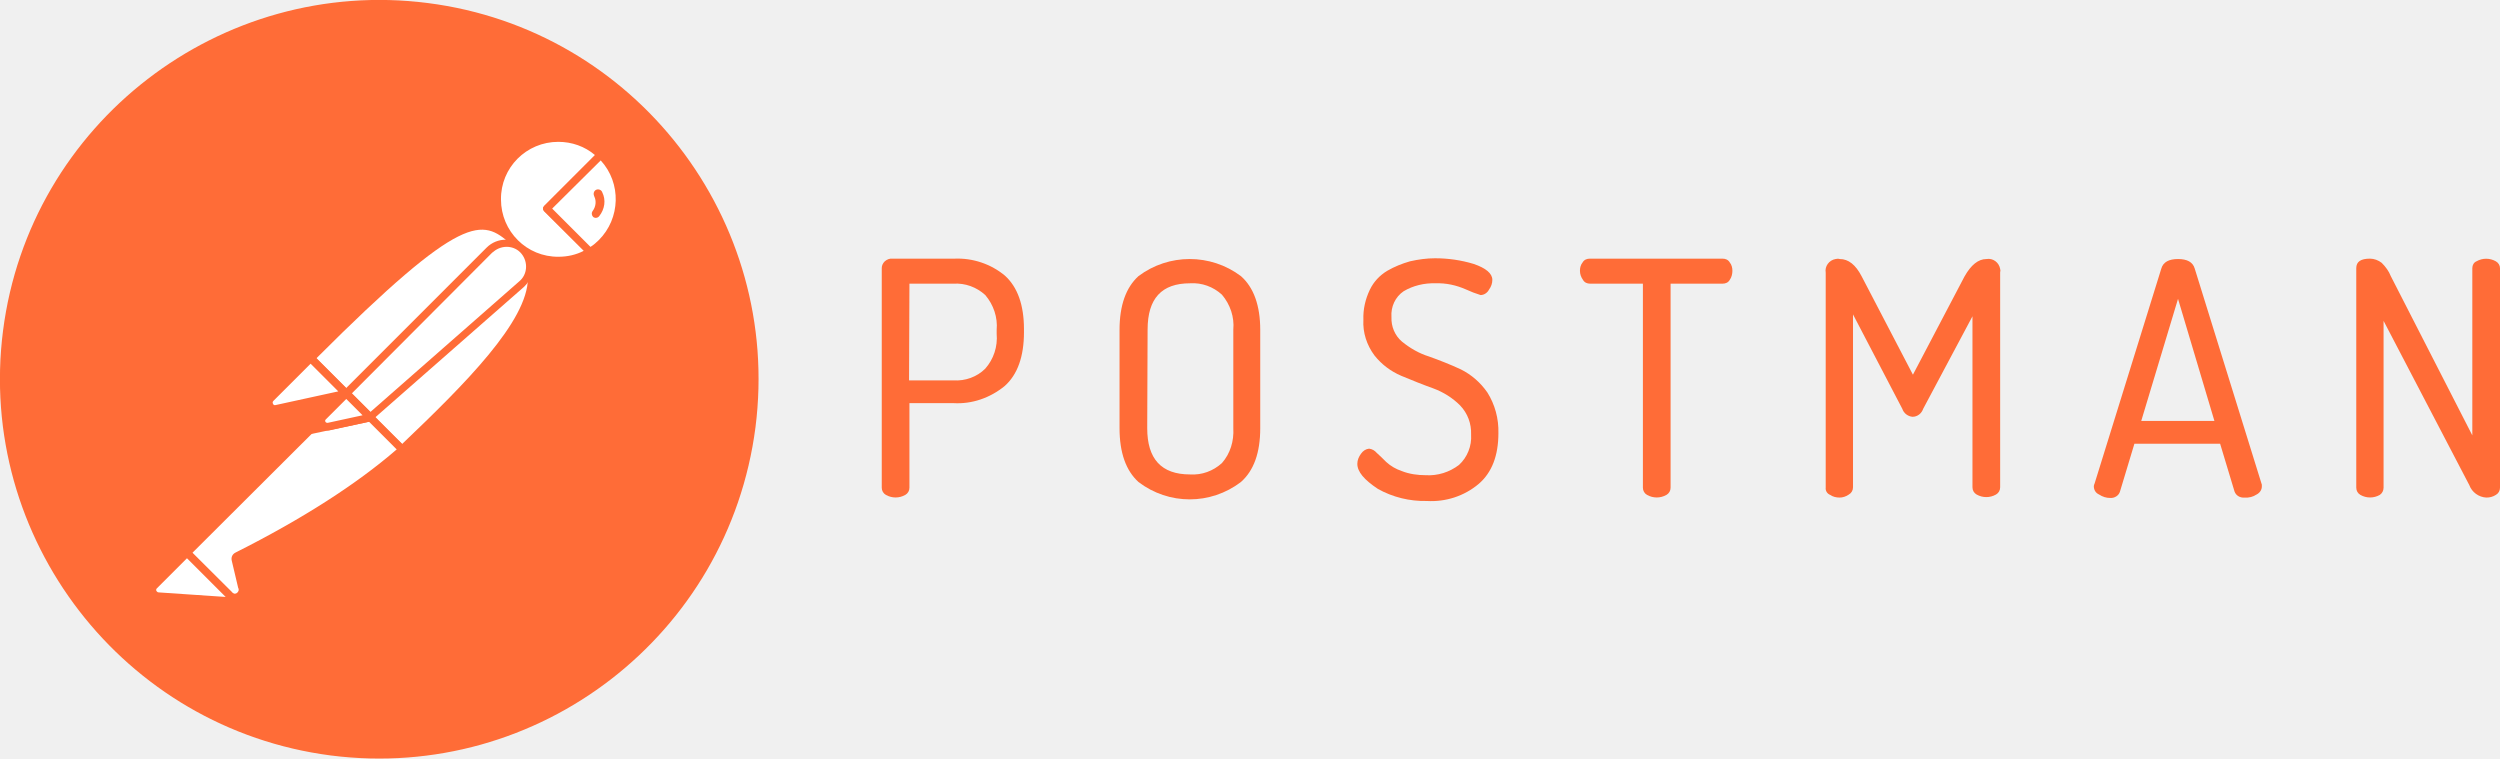
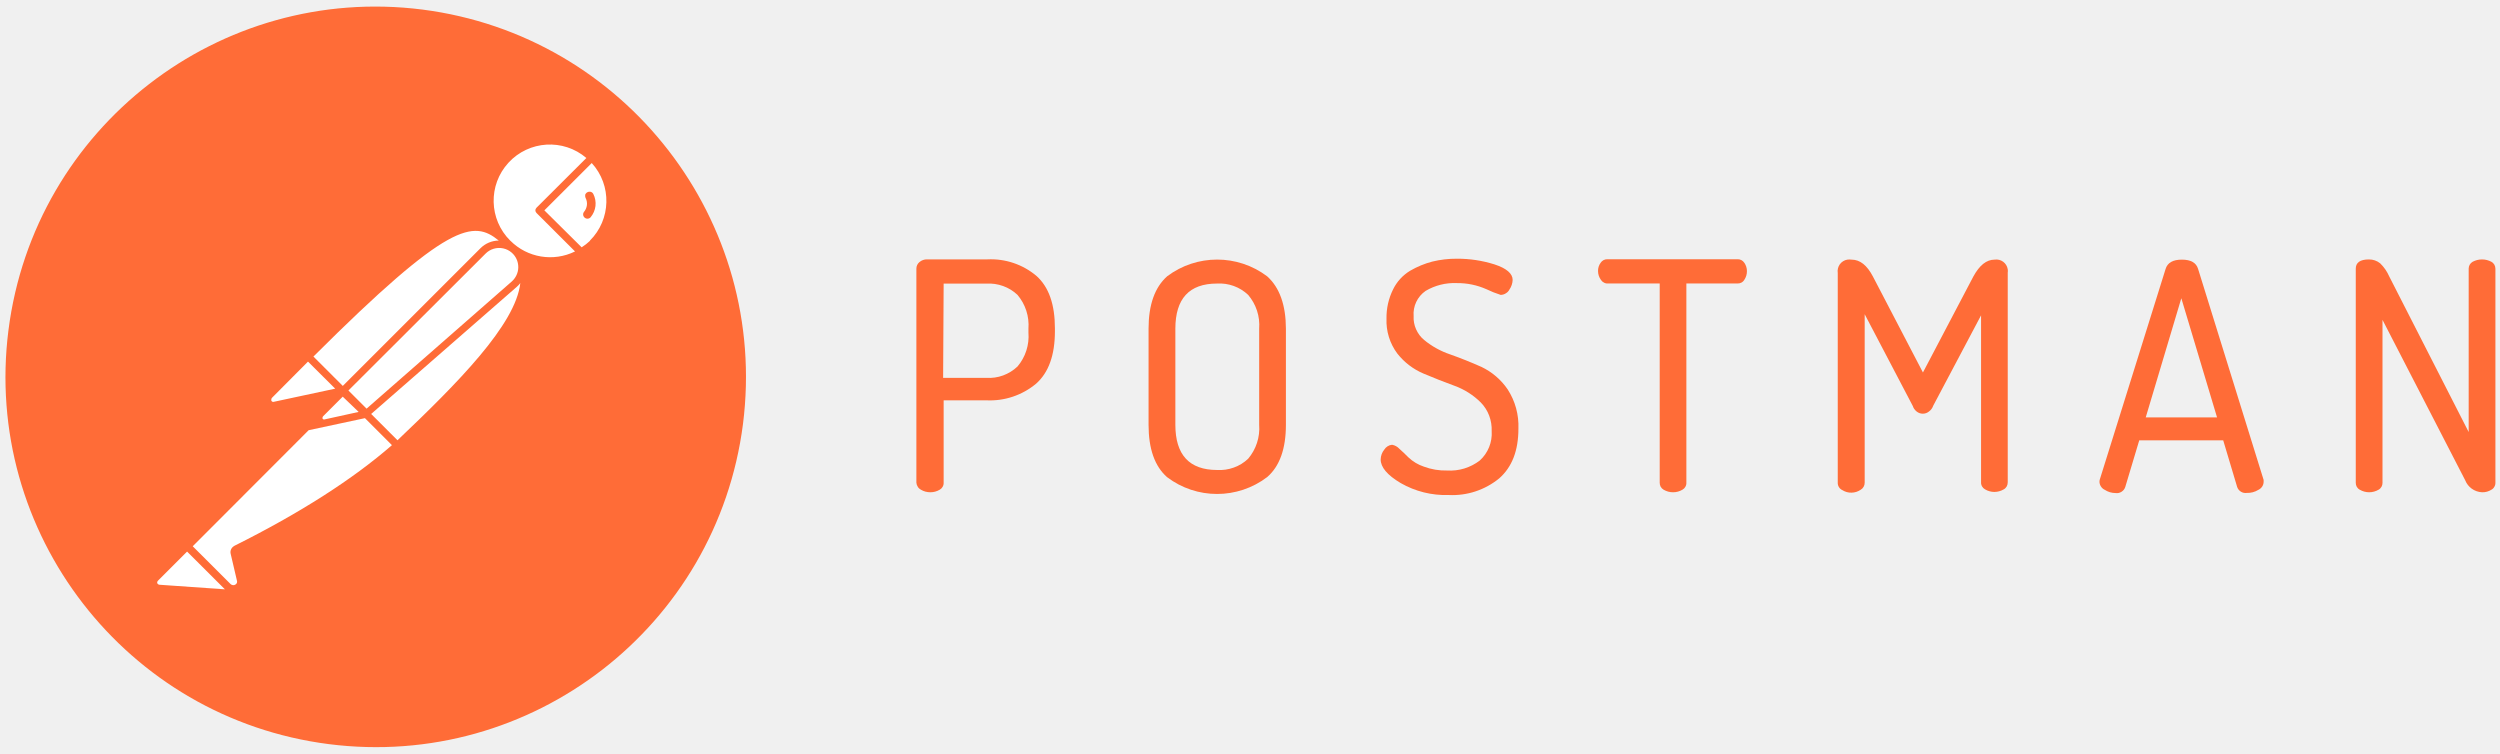
- <svg xmlns="http://www.w3.org/2000/svg" version="1.1" id="Layer_1" x="0px" y="0px" viewBox="0 0 659.2 200" style="enable-background:new 0 0 659.2 200;" xml:space="preserve">
-   <style type="text/css">
- 	.st0{fill:#FF6C37;}
- 	.st1{fill:#FFFFFF;}
- </style>
-   <g>
-     <g>
-       <path class="st0" d="M232.5,128.6V70.7c0-0.7,0.3-1.3,0.8-1.8c0.6-0.5,1.3-0.8,2.1-0.7h16.3c4.8-0.2,9.6,1.4,13.3,4.5    c3.3,3,5,7.7,5,14.1v0.8c0,6.4-1.7,11.2-5.1,14.2c-3.8,3.1-8.6,4.8-13.5,4.5h-11.6v22.3c0,0.8-0.4,1.5-1.1,1.9    c-1.6,0.9-3.5,0.9-5.1,0C232.9,130.1,232.5,129.4,232.5,128.6z M239.7,100.3h11.7c3.1,0.2,6.2-0.9,8.4-3.1c2.2-2.5,3.3-5.8,3-9.2    v-1c0.3-3.3-0.8-6.6-3-9.2c-2.3-2.1-5.3-3.2-8.4-3h-11.6L239.7,100.3z" />
-       <path class="st0" d="M295.2,112.9V87c0-6.5,1.7-11.2,5-14.2c8-6,19-6,27,0c3.4,3,5.1,7.8,5.1,14.2v25.9c0,6.5-1.7,11.2-5.1,14.2    c-8,6.1-19,6.1-27,0C296.9,124.1,295.2,119.4,295.2,112.9z M302.5,112.9c0,8.1,3.7,12.2,11.3,12.2c3.1,0.2,6.1-0.9,8.4-3    c2.2-2.5,3.2-5.8,3-9.2v-26c0.3-3.3-0.8-6.6-3-9.2c-2.3-2.1-5.3-3.2-8.4-3c-7.5,0-11.2,4-11.2,12.2L302.5,112.9z" />
-       <path class="st0" d="M357.9,122.3c0-1,0.4-1.9,1-2.7c0.5-0.7,1.2-1.2,2.1-1.3c0.8,0.1,1.5,0.5,2,1.1c0.8,0.7,1.6,1.5,2.5,2.4    c1.2,1.1,2.6,1.9,4.1,2.4c2,0.8,4.2,1.1,6.3,1.1c3.2,0.2,6.3-0.8,8.8-2.7c2.2-2,3.4-5,3.2-8c0.1-2.9-0.9-5.6-2.9-7.7    c-2-2-4.4-3.5-7.1-4.5c-2.8-1-5.5-2.1-8.4-3.3c-2.8-1.2-5.2-3-7.1-5.4c-2-2.7-3.1-6-2.9-9.4c-0.1-2.7,0.5-5.4,1.7-7.9    c1-2.1,2.6-3.8,4.6-5c1.9-1.1,3.9-1.9,6-2.5c2.2-0.5,4.4-0.8,6.6-0.8c3.5,0,6.9,0.5,10.2,1.5c3.2,1.1,4.9,2.5,4.9,4.2    c0,0.9-0.3,1.8-0.9,2.6c-0.4,0.8-1.3,1.4-2.2,1.4c-1.3-0.4-2.6-0.9-3.9-1.5c-2.5-1.1-5.2-1.7-8-1.6c-2.9-0.1-5.9,0.6-8.4,2.1    c-2.2,1.5-3.4,4.1-3.2,6.8c-0.1,2.5,0.9,4.9,2.8,6.5c2.1,1.7,4.5,3.1,7.1,3.9c2.8,1,5.6,2.1,8.4,3.4c2.8,1.4,5.2,3.5,7,6.1    c2,3.2,3,6.9,2.9,10.7c0,5.9-1.7,10.4-5.2,13.4c-3.8,3.2-8.7,4.8-13.7,4.5c-4.5,0.1-9-1-12.9-3.2    C359.7,126.5,357.9,124.4,357.9,122.3z" />
-       <path class="st0" d="M416.6,71.4c0-0.8,0.2-1.6,0.7-2.2c0.4-0.7,1.1-1,1.9-1h35c0.8,0,1.5,0.3,1.9,1c0.5,0.6,0.7,1.4,0.7,2.2    c0,0.8-0.2,1.7-0.7,2.4c-0.4,0.7-1.1,1-1.9,1h-13.7v53.8c0,0.8-0.4,1.5-1.1,1.9c-1.6,0.9-3.5,0.9-5.1,0c-0.7-0.4-1.1-1.1-1.1-1.9    V74.8h-13.9c-0.8,0-1.5-0.3-1.9-1C416.9,73.1,416.6,72.3,416.6,71.4z" />
-       <path class="st0" d="M481.4,128.6V71.9c-0.3-1.7,0.9-3.3,2.6-3.6c0.4-0.1,0.8-0.1,1.1,0c2.3,0,4.2,1.5,5.8,4.6l13.5,25.9L518,72.9    c1.7-3,3.6-4.6,5.8-4.6c1.7-0.3,3.3,0.9,3.6,2.6l0,0l0,0c0.1,0.3,0.1,0.6,0,0.9v56.7c0,0.8-0.4,1.5-1.1,1.9    c-1.6,0.9-3.5,0.9-5.1,0c-0.7-0.4-1.1-1.1-1.1-1.9V83.4l-13,24.4c-0.4,1.2-1.5,2.1-2.8,2.1c-1.2-0.1-2.3-0.9-2.7-2.1l-13-24.9    v45.6c0,0.8-0.4,1.5-1.1,1.9c-0.7,0.5-1.6,0.8-2.4,0.8c-0.9,0-1.8-0.2-2.5-0.7C481.8,130.2,481.3,129.4,481.4,128.6z" />
-       <path class="st0" d="M552.1,128.2c0-0.2,0.1-0.5,0.2-0.7l17.6-56.7c0.5-1.7,2-2.5,4.4-2.5s3.9,0.8,4.4,2.5l17.7,57    c0,0.1,0,0.2,0,0.3s0,0.2,0,0.2c0,0.9-0.6,1.7-1.4,2.1c-0.9,0.6-2,0.9-3.2,0.8c-1.1,0.1-2.2-0.5-2.6-1.6l-3.8-12.6h-22.6    l-3.8,12.6c-0.3,1.1-1.5,1.8-2.6,1.7c-1,0-2-0.3-2.9-0.9C552.6,130,552.1,129.2,552.1,128.2z M564.6,111h19.3l-9.6-32.2L564.6,111    z" />
-       <path class="st0" d="M621.3,128.6V70.7c0-1.7,1.2-2.5,3.6-2.5c1.1,0,2.2,0.4,3.1,1.1c1,1,1.9,2.2,2.4,3.5l21.5,42V70.7    c0-0.8,0.4-1.5,1.1-1.8c1.6-0.9,3.5-0.9,5.1,0c0.7,0.4,1.1,1.1,1.1,1.8v57.9c0,0.8-0.4,1.5-1.1,1.9c-0.8,0.5-1.6,0.7-2.5,0.7    c-2-0.1-3.8-1.4-4.5-3.3l-22.6-43.3v44c0,0.8-0.4,1.5-1,1.9c-1.6,0.9-3.5,0.9-5.1,0C621.7,130.1,621.3,129.4,621.3,128.6z" />
-     </g>
-     <path class="st0" d="M199.2,112.7c7-54.8-31.7-104.9-86.4-111.9S7.8,32.5,0.8,87.2s31.7,104.9,86.4,112l0,0   C142,206.2,192.1,167.5,199.2,112.7z" />
-     <path class="st1" d="M136.1,64.2l-42.2,42.2L82,94.5C123.5,53,127.6,56.6,136.1,64.2z" />
-     <path class="st0" d="M93.9,107.4L93.9,107.4c-0.3,0-0.5-0.1-0.7-0.3l-12-11.9c-0.4-0.4-0.4-1,0-1.4l0,0   c42.2-42.2,46.6-38.2,55.5-30.2c0.2,0.2,0.3,0.4,0.3,0.7c0,0.3-0.1,0.5-0.3,0.7l-42.2,42.1C94.4,107.3,94.1,107.4,93.9,107.4z    M83.4,94.5L93.9,105l40.7-40.7C127.2,57.7,122.2,55.7,83.4,94.5z" />
-     <path class="st1" d="M106,118.5L94.5,107l42.2-42.2C148,76.2,131.1,94.7,106,118.5z" />
-     <path class="st0" d="M106,119.5L106,119.5c-0.3,0-0.5-0.1-0.7-0.3l-11.5-11.5c-0.2-0.2-0.2-0.4-0.2-0.7s0.1-0.5,0.3-0.7l42.2-42.2   c0.4-0.4,1-0.4,1.4,0c2.6,2.4,4,5.8,3.9,9.3c-0.2,11.1-12.8,25.2-34.6,45.8C106.5,119.4,106.2,119.5,106,119.5z M95.9,107   c6.4,6.5,9.1,9.1,10.1,10.1c16.8-16,33.1-32.4,33.2-43.7c0.1-2.6-0.9-5.2-2.6-7.2L95.9,107z" />
-     <path class="st1" d="M82.2,94.8l8.5,8.5c0.2,0.2,0.2,0.4,0,0.6c-0.1,0.1-0.1,0.1-0.2,0.1l-17.6,3.8c-0.9,0.1-1.7-0.5-1.9-1.4   c-0.1-0.5,0.1-1,0.4-1.3l10.2-10.2C81.8,94.7,82.1,94.6,82.2,94.8z" />
-     <path class="st0" d="M72.6,108.8c-1.5,0-2.6-1.2-2.6-2.7c0-0.7,0.3-1.4,0.8-1.9L81,94c0.6-0.5,1.4-0.5,2,0l8.5,8.5   c0.6,0.5,0.6,1.4,0,2c-0.2,0.2-0.4,0.3-0.7,0.4l-17.6,3.8C73,108.7,72.8,108.8,72.6,108.8z M81.9,95.9l-9.8,9.8   c-0.2,0.2-0.3,0.5-0.1,0.8c0.1,0.3,0.4,0.4,0.7,0.3l16.5-3.6L81.9,95.9z" />
-     <path class="st1" d="M158.4,40.8c-6.4-6.2-16.7-6-22.9,0.5s-6,16.7,0.5,22.9c5.3,5.1,13.3,6,19.6,2.2L144.2,55L158.4,40.8z" />
-     <path class="st0" d="M147.2,69.7c-9.5,0-17.2-7.7-17.2-17.2s7.7-17.2,17.2-17.2c4.4,0,8.7,1.7,11.9,4.8c0.2,0.2,0.3,0.4,0.3,0.7   c0,0.3-0.1,0.5-0.3,0.7L145.6,55l10.6,10.6c0.4,0.4,0.4,1,0,1.4c-0.1,0.1-0.1,0.1-0.2,0.2C153.4,68.8,150.3,69.7,147.2,69.7z    M147.2,37.4c-8.4,0-15.2,6.8-15.1,15.2c0,8.4,6.8,15.2,15.2,15.1c2.3,0,4.6-0.5,6.7-1.6l-10.5-10.4c-0.2-0.2-0.3-0.4-0.3-0.7   c0-0.3,0.1-0.5,0.3-0.7l13.4-13.4C154.2,38.6,150.8,37.4,147.2,37.4L147.2,37.4z" />
-     <path class="st1" d="M158.7,41.1l-0.2-0.2L144.2,55l11.3,11.3c1.1-0.7,2.2-1.5,3.1-2.4C165,57.6,165,47.4,158.7,41.1z" />
-     <path class="st0" d="M155.6,67.4c-0.3,0-0.5-0.1-0.7-0.3l-11.4-11.4c-0.2-0.2-0.3-0.4-0.3-0.7c0-0.3,0.1-0.5,0.3-0.7l14.2-14.2   c0.4-0.4,1-0.4,1.4,0l0.3,0.2c6.7,6.7,6.7,17.5,0.1,24.3c-1,1-2.1,1.9-3.3,2.6C155.9,67.3,155.7,67.4,155.6,67.4z M145.6,55   l10.1,10.1c0.8-0.5,1.6-1.2,2.2-1.8c5.7-5.7,6-15,0.5-21L145.6,55z" />
-     <path class="st1" d="M137.8,66L137.8,66c-2.4-2.4-6.3-2.4-8.7,0l-37.7,37.7l6.3,6.3l39.9-35c2.6-2.2,2.8-6.1,0.6-8.7   C138,66.2,137.9,66.1,137.8,66z" />
-     <path class="st0" d="M97.6,111c-0.3,0-0.5-0.1-0.7-0.3l-6.3-6.3c-0.4-0.4-0.4-1,0-1.4l0,0l37.7-37.7c2.8-2.8,7.3-2.8,10.1,0l0,0   c2.8,2.8,2.8,7.3,0,10.1c-0.1,0.1-0.2,0.2-0.3,0.3l-39.9,35C98.1,110.9,97.9,111,97.6,111z M92.8,103.7l4.9,4.9l39.2-34.4   c2.2-1.8,2.4-5.1,0.6-7.3s-5.1-2.4-7.3-0.6c-0.1,0.1-0.2,0.2-0.4,0.3L92.8,103.7z" />
-     <path class="st1" d="M62.5,146.6c-0.4,0.2-0.6,0.6-0.5,1l1.7,7.2c0.4,1-0.2,2.2-1.3,2.5c-0.8,0.3-1.7,0-2.2-0.6l-11-10.9l35.9-35.9   l12.4,0.2l8.4,8.4C103.9,120.2,91.8,131.9,62.5,146.6z" />
-     <path class="st0" d="M61.7,158.3c-0.8,0-1.6-0.3-2.1-0.9l-10.9-10.9c-0.2-0.2-0.3-0.4-0.3-0.7s0.1-0.5,0.3-0.7l35.9-35.9   c0.2-0.2,0.5-0.3,0.7-0.3l12.4,0.2c0.3,0,0.5,0.1,0.7,0.3l8.4,8.4c0.2,0.2,0.3,0.5,0.3,0.8s-0.1,0.5-0.4,0.7l-0.7,0.6   c-10.6,9.3-25,18.6-42.9,27.5l1.7,7.1c0.3,1.3-0.3,2.7-1.5,3.4C62.7,158.2,62.2,158.3,61.7,158.3z M50.7,145.8L61,156   c0.3,0.5,0.9,0.7,1.4,0.4s0.7-0.9,0.4-1.4l-1.7-7.2c-0.2-0.9,0.2-1.7,1-2.1l0,0c17.7-8.9,32-18.1,42.5-27.2l-7.4-7.4l-11.5-0.2   L50.7,145.8z" />
-     <path class="st1" d="M40.7,154.4l8.6-8.6l12.8,12.8l-20.4-1.4c-0.9-0.1-1.5-0.9-1.4-1.8C40.3,155,40.4,154.6,40.7,154.4z" />
-     <path class="st0" d="M62.1,159.5L62.1,159.5l-20.5-1.4c-1.5-0.1-2.5-1.4-2.4-2.9c0.1-0.6,0.3-1.2,0.8-1.6l8.6-8.6   c0.4-0.4,1-0.4,1.4,0l0,0l12.8,12.8c0.3,0.3,0.4,0.7,0.2,1.1C62.8,159.3,62.5,159.5,62.1,159.5z M49.3,147.2l-7.9,7.9   c-0.3,0.2-0.3,0.7,0,0.9c0.1,0.1,0.2,0.2,0.4,0.2l17.7,1.2L49.3,147.2z" />
-     <path class="st0" d="M81.6,114.5c-0.6,0-1-0.5-1-1c0-0.3,0.1-0.5,0.3-0.7l9.7-9.7c0.4-0.4,1-0.4,1.4,0l6.3,6.3   c0.3,0.3,0.4,0.6,0.3,1c-0.1,0.3-0.4,0.6-0.8,0.7l-16,3.4C81.7,114.5,81.6,114.5,81.6,114.5z M91.3,105.2l-6.6,6.6l10.8-2.3   L91.3,105.2z" />
-     <path class="st1" d="M97.5,110.1l-11,2.4c-0.8,0.2-1.6-0.3-1.8-1.1c-0.1-0.5,0-1,0.4-1.4l6.1-6.1L97.5,110.1z" />
-     <path class="st0" d="M86.3,113.5c-1.4,0-2.5-1.1-2.5-2.5c0-0.7,0.3-1.3,0.7-1.8l6.1-6.1c0.4-0.4,1-0.4,1.4,0l6.3,6.3   c0.3,0.3,0.4,0.6,0.3,1c-0.1,0.3-0.4,0.6-0.8,0.7l-11,2.4C86.6,113.5,86.4,113.5,86.3,113.5z M91.3,105.2l-5.4,5.4   c-0.2,0.2-0.2,0.4-0.1,0.6c0.1,0.2,0.3,0.3,0.6,0.3l9.2-2L91.3,105.2z" />
-     <path class="st0" d="M158.8,50.7c-0.2-0.6-0.9-0.9-1.5-0.7c-0.6,0.2-0.9,0.9-0.7,1.5c0,0.1,0.1,0.2,0.1,0.3   c0.6,1.2,0.4,2.7-0.4,3.8c-0.4,0.5-0.3,1.2,0.1,1.6c0.5,0.4,1.2,0.3,1.6-0.2C159.5,55.1,159.8,52.7,158.8,50.7z" />
-   </g>
+ <svg xmlns="http://www.w3.org/2000/svg" id="Layer_1" data-name="Layer 1" viewBox="0 0 381.5 115">
+   <defs>
+     <style>.cls-1{fill:#fff;}.cls-2{fill:#ff6c37;}</style>
+   </defs>
+   <circle class="cls-1" cx="57.06" cy="58.1" r="51.39" />
+   <path class="cls-2" d="M139.84,73.66V41a1.27,1.27,0,0,1,.46-1,1.74,1.74,0,0,1,1.19-.42h9.2a10.79,10.79,0,0,1,7.48,2.53c1.88,1.69,2.81,4.34,2.81,8v.43c0,3.64-.95,6.3-2.86,8a11,11,0,0,1-7.6,2.55H144V73.66a1.12,1.12,0,0,1-.15.62,1.15,1.15,0,0,1-.45.45,2.77,2.77,0,0,1-1.43.39,2.81,2.81,0,0,1-1.44-.39,1.17,1.17,0,0,1-.47-.44A1.27,1.27,0,0,1,139.84,73.66Zm4.08-16h6.6a6.2,6.2,0,0,0,2.56-.37,6.4,6.4,0,0,0,2.19-1.36,7.13,7.13,0,0,0,1.67-5.18v-.59A7.13,7.13,0,0,0,155.27,45a6.22,6.22,0,0,0-2.19-1.35,6.37,6.37,0,0,0-2.56-.37H144Z" />
+   <path class="cls-2" d="M175.27,64.81V50.16q0-5.47,2.84-8a12.68,12.68,0,0,1,15.25,0c1.91,1.71,2.86,4.39,2.87,8V64.81c0,3.67-.95,6.35-2.87,8a12.63,12.63,0,0,1-15.27,0C176.21,71.15,175.27,68.49,175.27,64.81Zm4.09,0q0,6.9,6.37,6.91a6.35,6.35,0,0,0,2.55-.37A6.16,6.16,0,0,0,190.47,70a7.18,7.18,0,0,0,1.68-5.18V50.16a7.13,7.13,0,0,0-.33-2.75A7.21,7.21,0,0,0,190.47,45a6.35,6.35,0,0,0-4.75-1.73c-4.25,0-6.36,2.31-6.36,6.9Z" />
+   <path class="cls-2" d="M210.69,70.11a2.47,2.47,0,0,1,.55-1.5,1.65,1.65,0,0,1,.51-.51,1.53,1.53,0,0,1,.68-.23,2,2,0,0,1,1.12.62c.45.4.92.85,1.41,1.34a6.35,6.35,0,0,0,2.3,1.37,9.43,9.43,0,0,0,3.56.6,7.42,7.42,0,0,0,5-1.53,5.56,5.56,0,0,0,1.81-4.49,6.07,6.07,0,0,0-.38-2.35,5.81,5.81,0,0,0-1.27-2,11,11,0,0,0-4-2.55c-1.57-.58-3.13-1.18-4.75-1.87a10.09,10.09,0,0,1-4-3.06,8.32,8.32,0,0,1-1.65-5.33,9.64,9.64,0,0,1,1-4.45,6.81,6.81,0,0,1,2.6-2.85,13.49,13.49,0,0,1,3.38-1.4,15.26,15.26,0,0,1,3.75-.44,18.76,18.76,0,0,1,5.76.87c1.83.6,2.76,1.4,2.76,2.37a2.72,2.72,0,0,1-.49,1.46,1.39,1.39,0,0,1-.53.57A1.49,1.49,0,0,1,229,45a16.5,16.5,0,0,1-2.18-.87,10.87,10.87,0,0,0-4.52-.93,8.59,8.59,0,0,0-4.75,1.19,4.27,4.27,0,0,0-1.83,3.85,4.34,4.34,0,0,0,.37,2,4.44,4.44,0,0,0,1.23,1.64,12.6,12.6,0,0,0,4,2.21c1.58.56,3.15,1.19,4.75,1.9a10.12,10.12,0,0,1,4,3.43,10.28,10.28,0,0,1,1.64,6q0,5-2.92,7.57a11.28,11.28,0,0,1-7.72,2.55,13.81,13.81,0,0,1-7.32-1.82C211.68,72.49,210.69,71.29,210.69,70.11Z" />
+   <path class="cls-2" d="M243.86,41.36a2.06,2.06,0,0,1,.39-1.25,1.16,1.16,0,0,1,.46-.42,1.18,1.18,0,0,1,.61-.13h19.8a1.18,1.18,0,0,1,.61.13,1.23,1.23,0,0,1,.46.42,2.2,2.2,0,0,1,.39,1.25,2.3,2.3,0,0,1-.39,1.33,1.14,1.14,0,0,1-.46.44,1.18,1.18,0,0,1-.61.13h-7.78v30.4a1.12,1.12,0,0,1-.15.62,1.15,1.15,0,0,1-.45.45,2.77,2.77,0,0,1-1.43.39,2.81,2.81,0,0,1-1.44-.39,1.21,1.21,0,0,1-.45-.45,1.32,1.32,0,0,1-.15-.62V43.26h-7.89a1.09,1.09,0,0,1-.61-.13,1.14,1.14,0,0,1-.46-.41A2.29,2.29,0,0,1,243.86,41.36Z" />
+   <path class="cls-2" d="M280.44,73.66v-32a1.82,1.82,0,0,1,.31-1.32,1.79,1.79,0,0,1,1.15-.72,2.29,2.29,0,0,1,.64,0c1.3,0,2.37.86,3.27,2.58l7.63,14.64,7.69-14.64c.94-1.72,2-2.58,3.25-2.58a1.76,1.76,0,0,1,2,1.47v0a1.46,1.46,0,0,1,0,.51v32a1.32,1.32,0,0,1-.15.62,1.15,1.15,0,0,1-.45.45,2.82,2.82,0,0,1-1.44.4,2.78,2.78,0,0,1-1.43-.4,1.15,1.15,0,0,1-.45-.45,1.12,1.12,0,0,1-.15-.62V48.12L295,61.93a1.75,1.75,0,0,1-.62.85,1.49,1.49,0,0,1-1.92,0,1.73,1.73,0,0,1-.57-.83l-7.34-14V73.66a1.22,1.22,0,0,1-.16.62,1.19,1.19,0,0,1-.44.45,2.55,2.55,0,0,1-1.38.45,2.47,2.47,0,0,1-1.43-.39,1.16,1.16,0,0,1-.52-.46A1.2,1.2,0,0,1,280.44,73.66Z" />
+   <path class="cls-2" d="M320.38,73.44a1.37,1.37,0,0,1,.09-.4l10-32c.29-.94,1.1-1.42,2.48-1.42s2.2.48,2.48,1.42l10,32.2a.54.54,0,0,0,0,.18.33.33,0,0,1,0,.14,1.36,1.36,0,0,1-.23.7,1.43,1.43,0,0,1-.57.49,3.17,3.17,0,0,1-1.78.47,1.33,1.33,0,0,1-.89-.19,1.35,1.35,0,0,1-.57-.72l-2.13-7.12H326.45l-2.13,7.11a1.32,1.32,0,0,1-.57.74,1.27,1.27,0,0,1-.91.2,3,3,0,0,1-1.65-.49,1.35,1.35,0,0,1-.59-.52A1.32,1.32,0,0,1,320.38,73.44Zm7.06-9.75h10.88l-5.45-18.18Z" />
+   <path class="cls-2" d="M359.49,73.66V41c0-.93.67-1.41,2-1.41a2.66,2.66,0,0,1,1.73.6,6.32,6.32,0,0,1,1.38,2l12.12,23.74V41a1.21,1.21,0,0,1,.16-.61,1.24,1.24,0,0,1,.44-.44,3,3,0,0,1,1.44-.36,3,3,0,0,1,1.43.36,1.27,1.27,0,0,1,.45.44,1.32,1.32,0,0,1,.16.61V73.66a1.13,1.13,0,0,1-.16.62,1.08,1.08,0,0,1-.45.45,2.51,2.51,0,0,1-1.43.39,2.91,2.91,0,0,1-2.58-1.85L363.57,48.81V73.66a1.18,1.18,0,0,1-.6,1.07,2.84,2.84,0,0,1-2.87,0,1.17,1.17,0,0,1-.46-.45A1.21,1.21,0,0,1,359.49,73.66Z" />
+   <path class="cls-2" d="M89.63,29.34a.53.53,0,0,0-.2.16.61.61,0,0,0-.13.22.73.73,0,0,0,0,.25.72.72,0,0,0,.07.25,1.9,1.9,0,0,1,.19,1.1,2,2,0,0,1-.43,1,.61.61,0,0,0-.14.47.63.63,0,0,0,.24.43.64.64,0,0,0,.46.15.63.63,0,0,0,.44-.22,3.3,3.3,0,0,0,.74-1.71,3.26,3.26,0,0,0-.33-1.84.65.65,0,0,0-.37-.32A.71.71,0,0,0,89.63,29.34Z" />
+   <path class="cls-2" d="M64.46,1.46A56.5,56.5,0,1,0,113.38,64.7,56.57,56.57,0,0,0,64.46,1.46ZM76.11,36.71a4,4,0,0,0-2.8,1.18l-21,21-4.48-4.48C68.52,33.77,72.26,33.57,76.11,36.71ZM53.17,59.59l20.94-20.9a2.92,2.92,0,0,1,4.78,1,3,3,0,0,1,.2,1.16A2.86,2.86,0,0,1,78.81,42a3,3,0,0,1-.71.95L55.94,62.36Zm1.56,3.27L49.54,64a.22.22,0,0,1-.18,0,.28.28,0,0,1-.14-.12.29.29,0,0,1,0-.18.38.38,0,0,1,.08-.17l3-3ZM41.51,60.7,47,55.18l4.15,4.13-9.34,2a.31.31,0,0,1-.23,0,.37.37,0,0,1-.17-.16.35.35,0,0,1,0-.22A.33.33,0,0,1,41.51,60.7ZM24.31,89.23a.33.33,0,0,1-.18-.08A.36.36,0,0,1,24,89a.27.27,0,0,1,0-.2.4.4,0,0,1,.09-.17l4.46-4.46,5.77,5.76Zm11.44-5.92a1.11,1.11,0,0,0-.48.5,1.05,1.05,0,0,0-.07.7l.95,4.07a.58.58,0,0,1,0,.37.55.55,0,0,1-.25.27.53.53,0,0,1-.37.07.59.59,0,0,1-.33-.15l-5.79-5.78L47.1,65.65l8.59-1.84,4.12,4.12c-5.93,5.17-14,10.35-24.06,15.37ZM60.64,67.17l-4-4L78.84,43.79a3.53,3.53,0,0,0,.56-.6c-.7,6.34-9.57,15.28-18.75,24ZM77.88,36.74a8.58,8.58,0,0,1,11.6-12.63L81.87,31.7a.71.71,0,0,0-.12.18.51.51,0,0,0,0,.44.71.71,0,0,0,.12.18l5.88,5.87a8.58,8.58,0,0,1-9.86-1.63Zm12.16,0a8,8,0,0,1-1.28,1L83.07,32.1l7.23-7.22A8.57,8.57,0,0,1,90,36.74Z" />
</svg>
